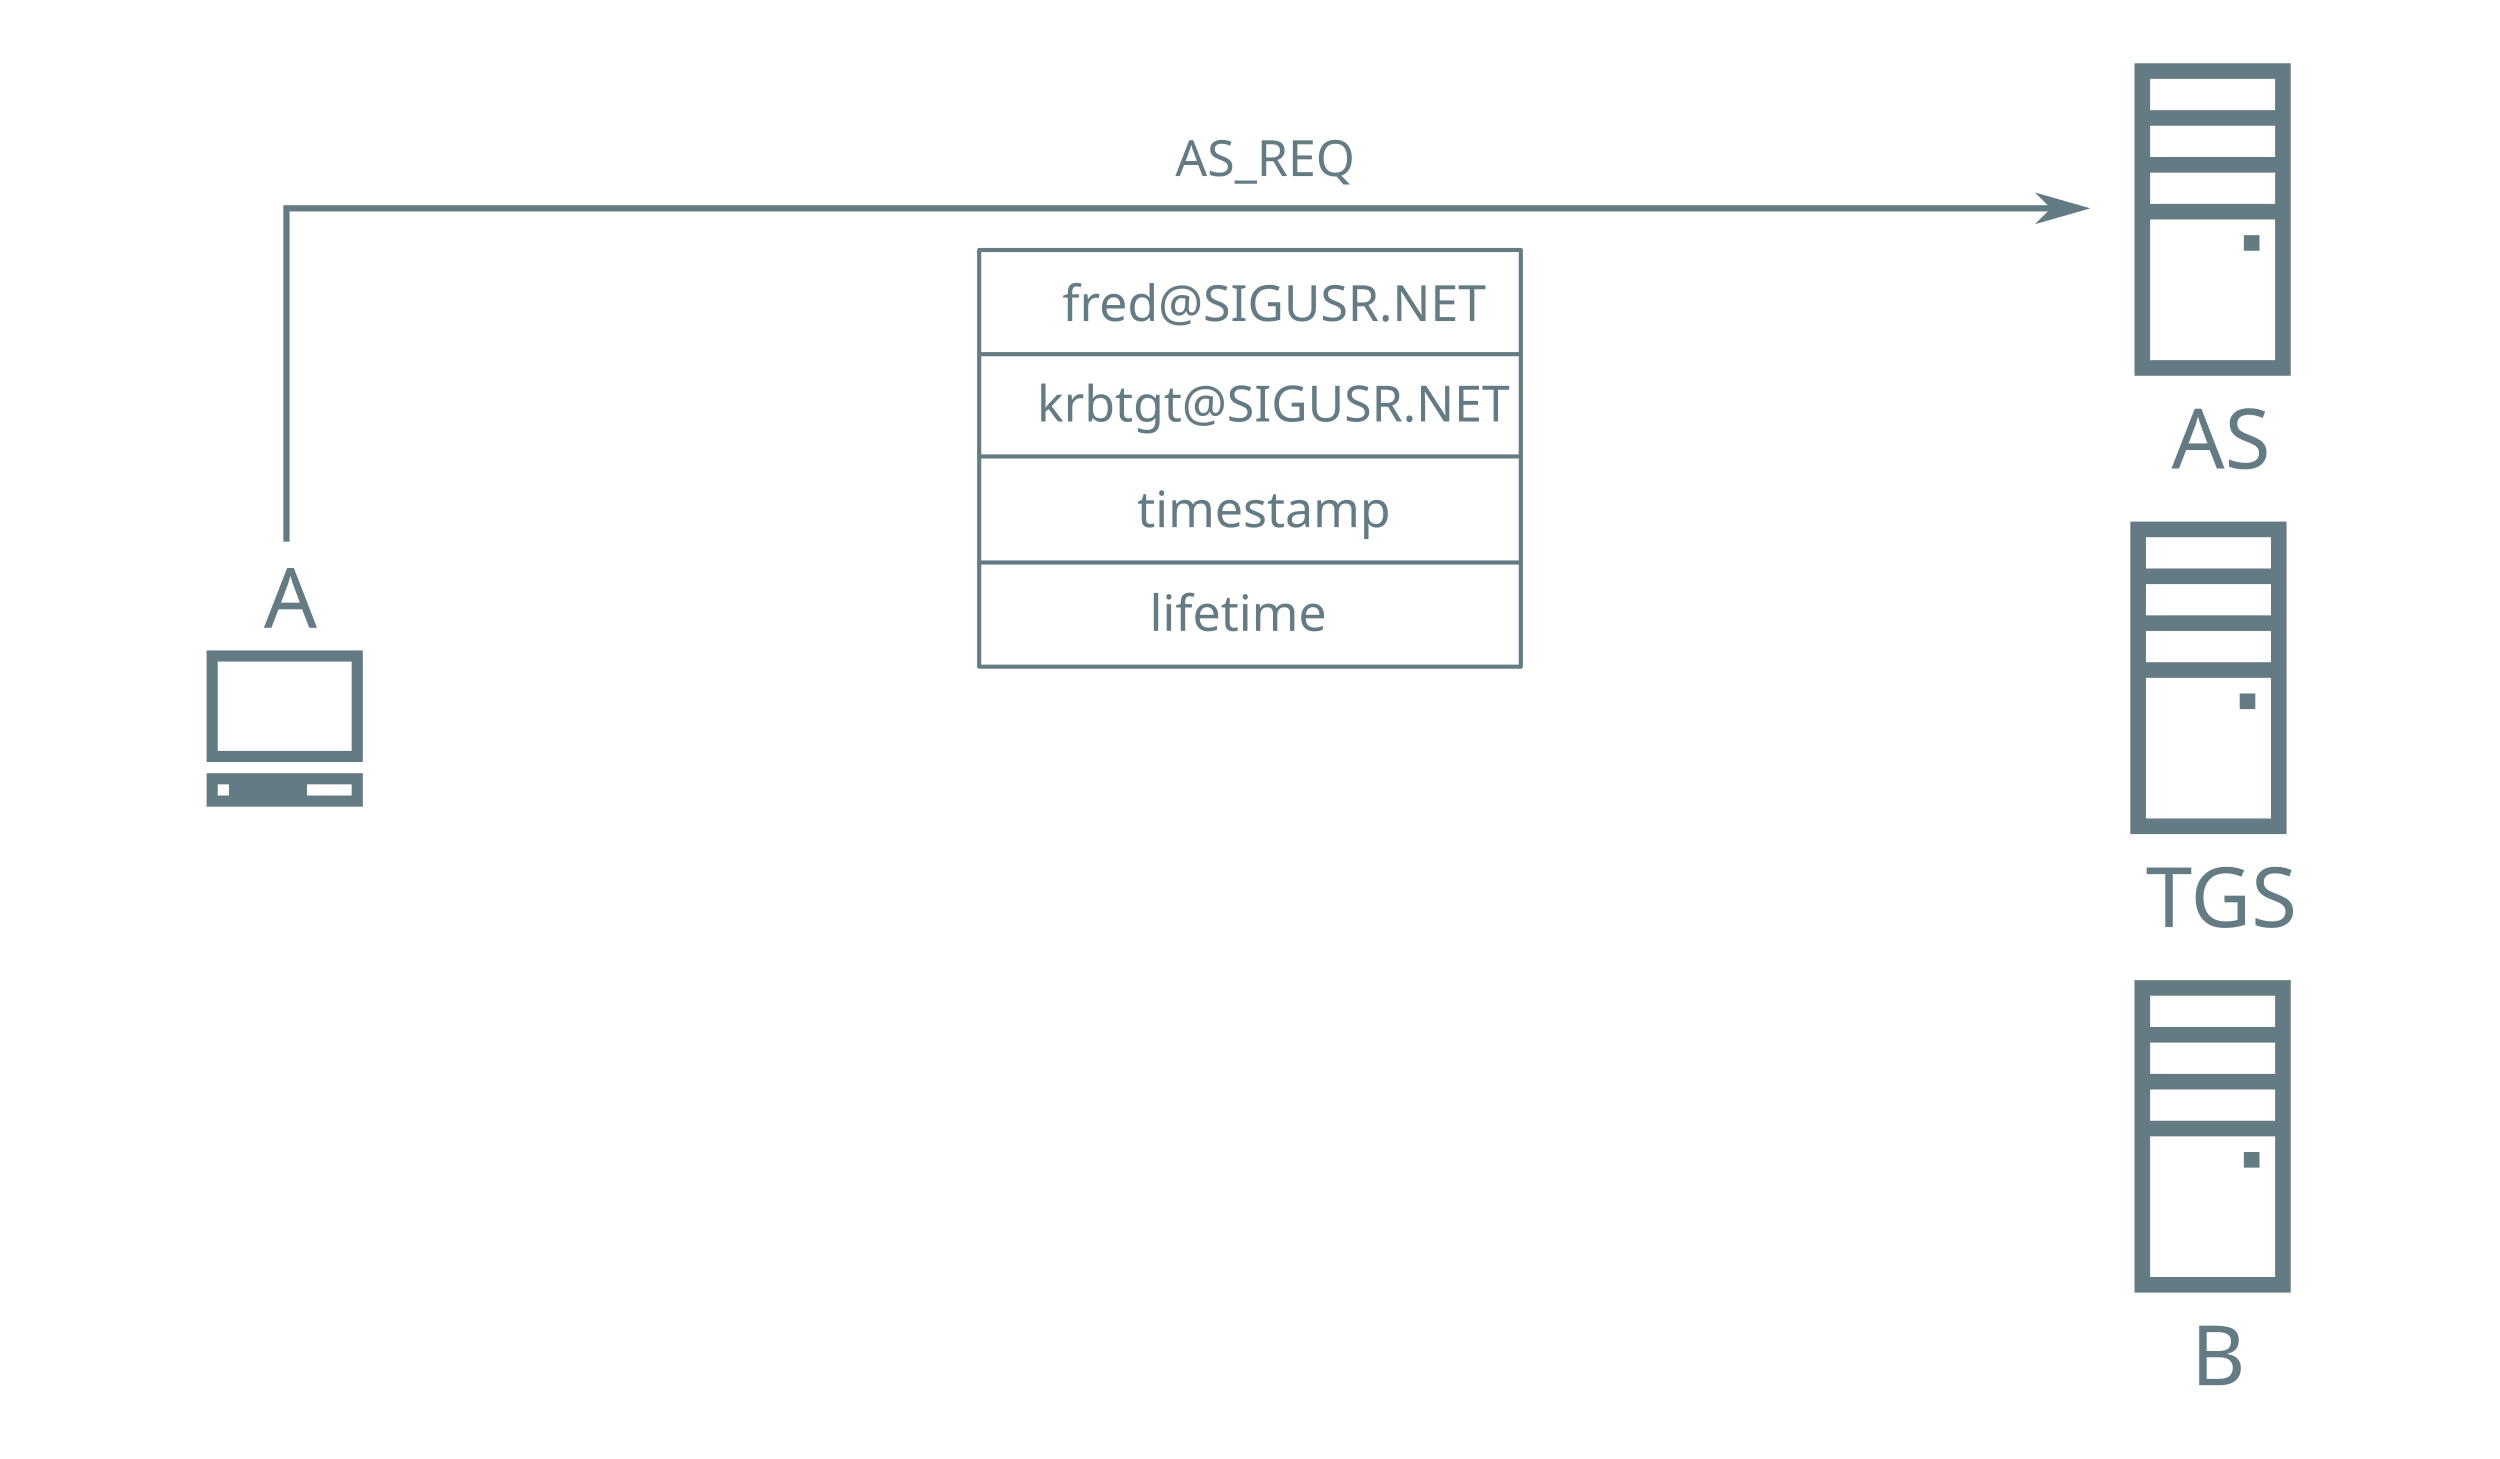
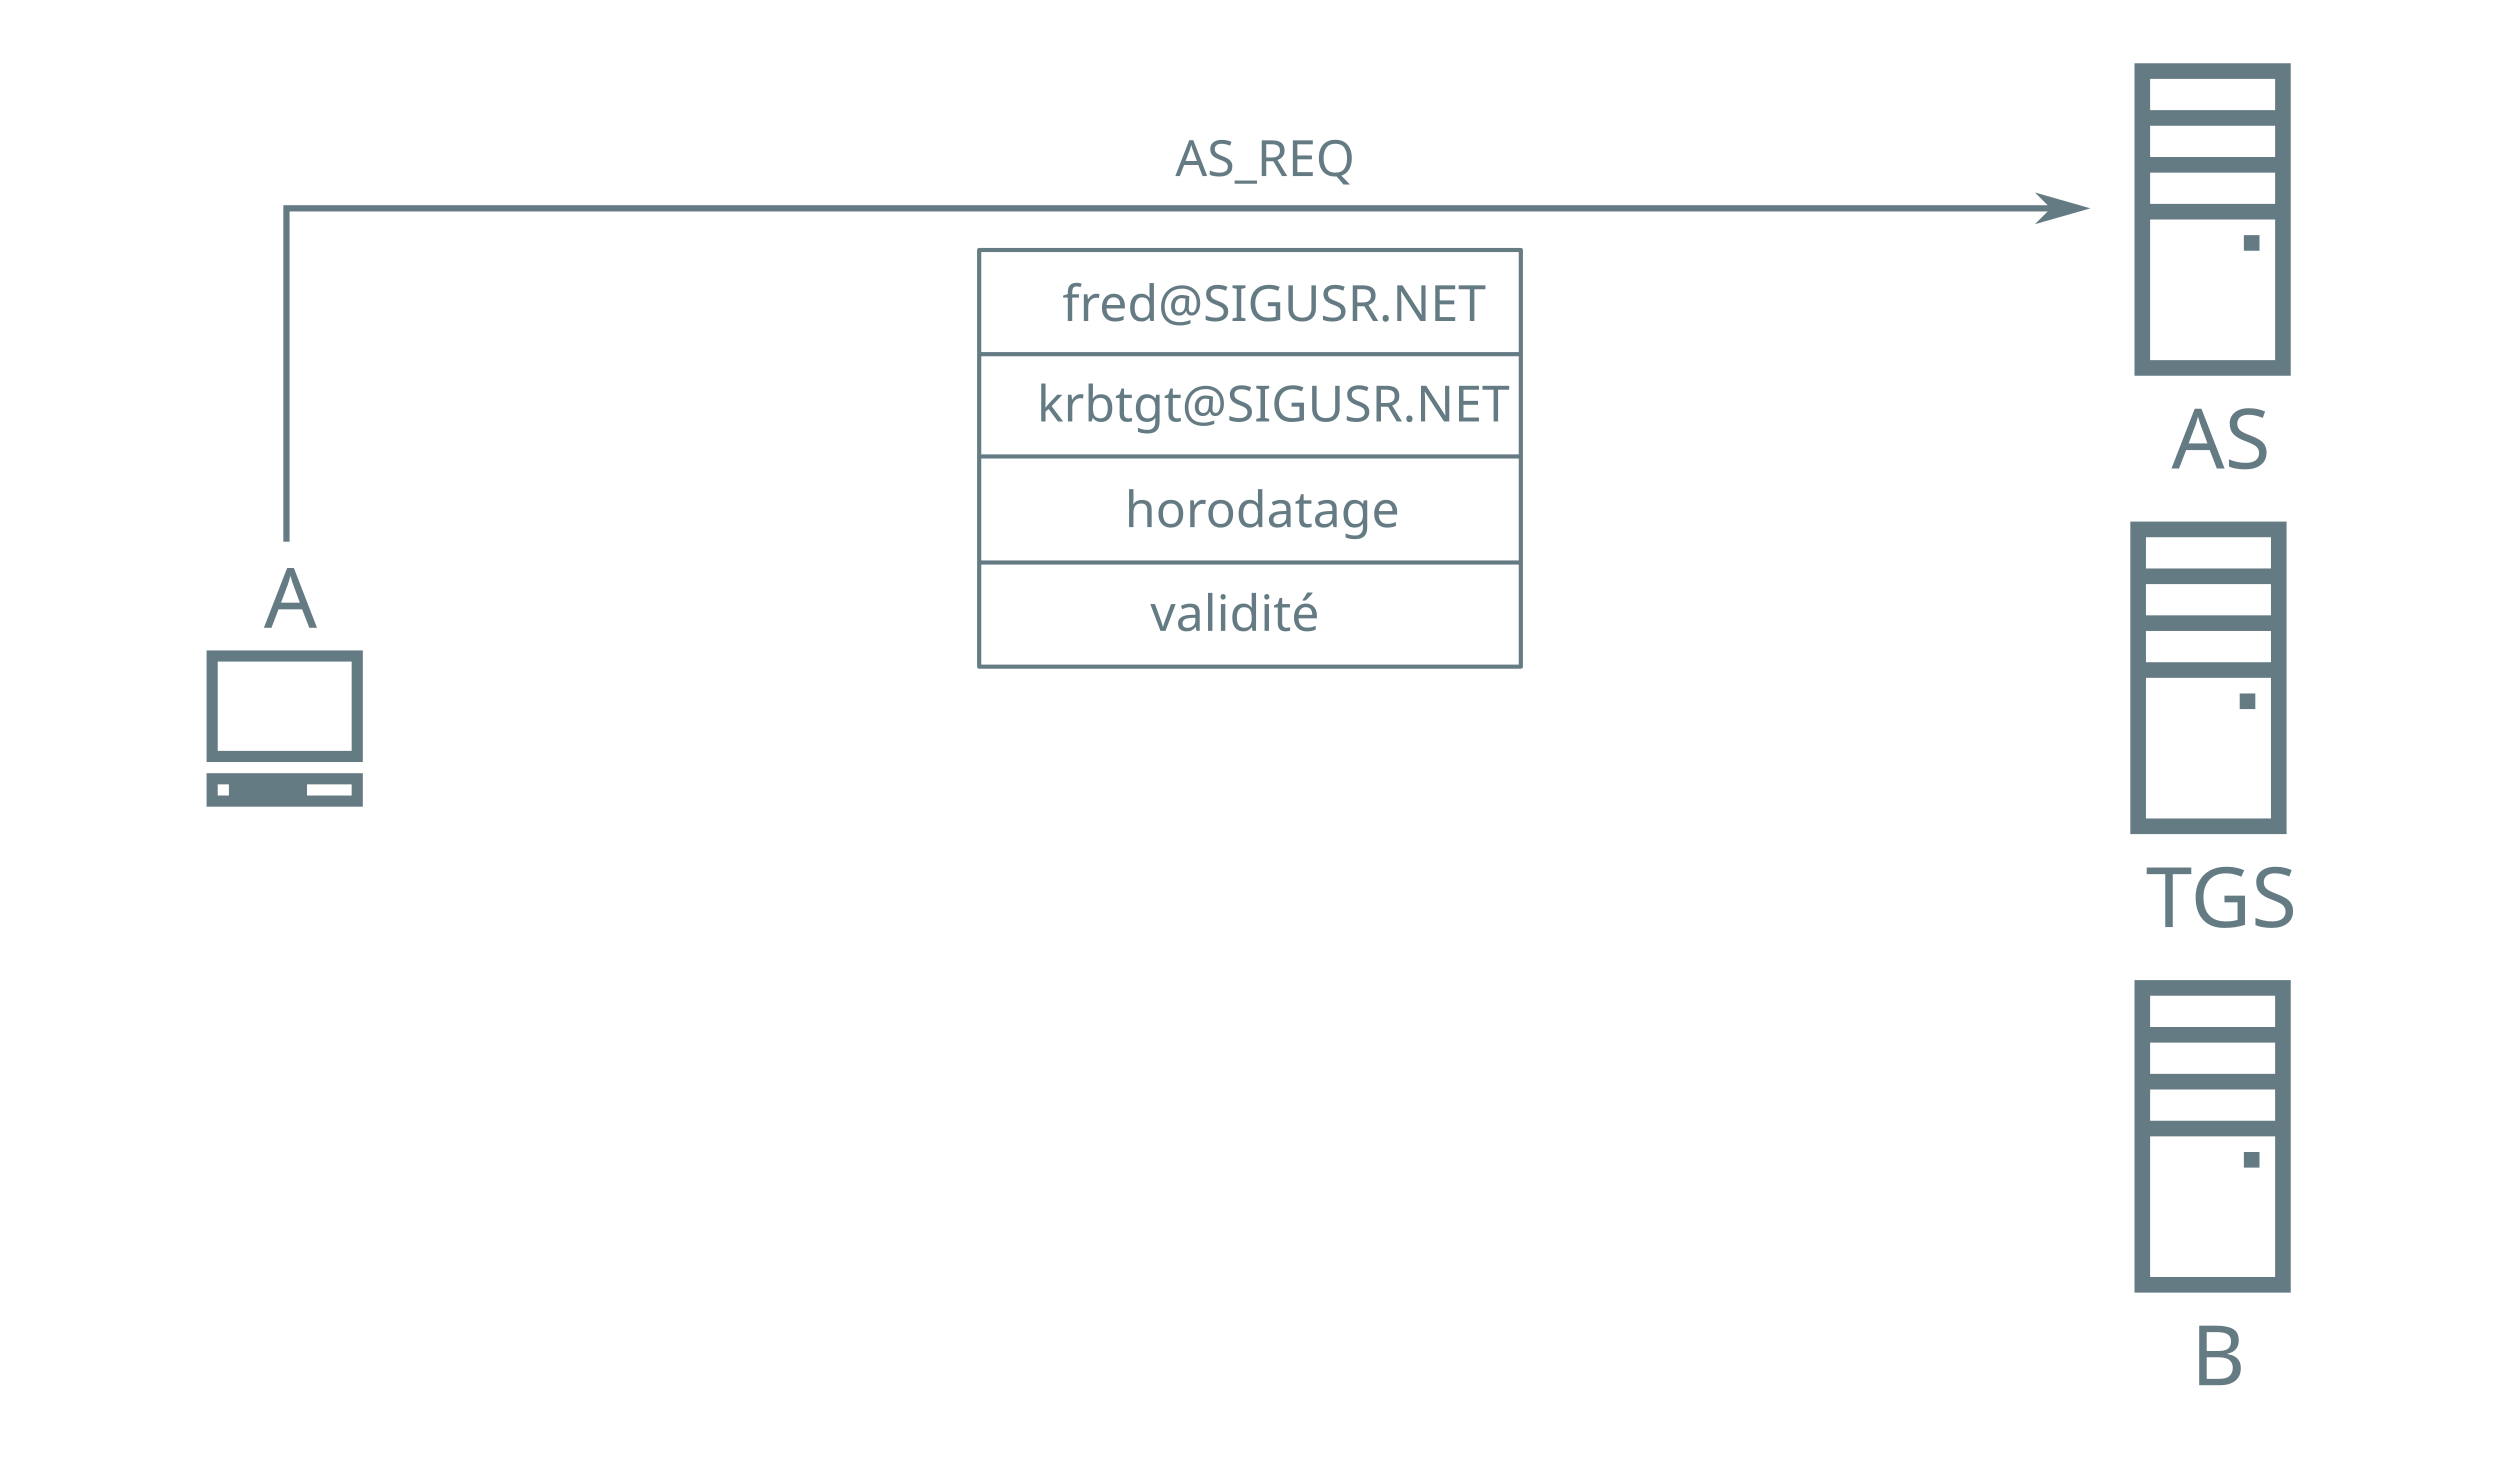
<svg xmlns="http://www.w3.org/2000/svg" width="1200" height="700" viewBox="0 0 1200 700" version="1.1" id="svg5">
  <defs id="defs5">
    <marker style="overflow:visible;" id="Arrow1Mend" refX="0.0" refY="0.0" orient="auto">
      <path transform="scale(0.4) rotate(180) translate(10,0)" style="fill-rule:evenodd;fill:context-stroke;stroke:context-stroke;stroke-width:1.0pt;" d="M 0.0,0.0 L 5.0,-5.0 L -12.5,0.0 L 5.0,5.0 L 0.0,0.0 z " id="path999" />
    </marker>
  </defs>
  <style id="style2">
        @font-face {
            font-family: 'Iosevka';
            font-display: swap;
            font-weight: 400;
            font-stretch: normal;
            font-style: normal;
            src: url('/dist/theme/fonts/Iosevka/WOFF2/Iosevka-Regular.woff2') format('woff2');
        }

        @font-face {
            font-family: 'Iosevka';
            font-display: swap;
            font-weight: 400;
            font-stretch: normal;
            font-style: italic;
            src: url('/dist/theme/fonts/Iosevka/WOFF2/Iosevka-Italic.woff2') format('woff2');
        }

        @font-face {
            font-family: 'Iosevka';
            font-display: swap;
            font-weight: 700;
            font-stretch: normal;
            font-style: normal;
            src: url('/dist/theme/fonts/Iosevka/WOFF2/Iosevka-Bold.woff2') format('woff2');
        }

        @font-face {
            font-family: 'Iosevka';
            font-display: swap;
            font-weight: 700;
            font-stretch: normal;
            font-style: italic;
            src: url('/dist/theme/fonts/Iosevka/WOFF2/Iosevka-BoldItalic.woff2') format('woff2');
        }
    </style>
  <g id="g966" transform="matrix(0.9921875,0,0,0.9921875,56.60349,347.3899)">
    <rect class="st0" height="48.594" id="XMLID_2248_" width="70.191" x="45.587" y="-32.763" style="fill:none;stroke:#657b83;stroke-width:5.399;stroke-miterlimit:10;stroke-opacity:1" />
    <path class="st1" d="M 42.887,23.93 V 40.128 H 118.478 V 23.93 Z m 10.799,10.799 h -5.399 v -5.399 h 5.399 z m 59.393,0 H 91.481 V 29.33 H 113.078 Z" id="XMLID_49_" style="fill:#657b83;fill-opacity:1;stroke-width:2.7" />
  </g>
  <g id="g977-4" transform="matrix(0.9921875,0,0,0.9921875,423.9048,551.2061)">
    <path d="m 605.382,-81.387 v 22.677 7.559 15.118 7.559 15.118 7.559 75.591 h 75.591 v -75.591 -7.559 -15.118 -7.559 -15.118 -7.559 -22.677 z m 7.559,7.559 h 60.472 v 15.118 h -60.472 z m 0,22.677 h 60.472 v 15.118 h -60.472 z m 0,22.677 h 60.472 v 15.118 h -60.472 z m 0,22.677 h 60.472 V 62.235 h -60.472 z m 45.354,7.559 v 7.559 h 7.559 V 1.762 Z" style="fill:#657b83;fill-opacity:1;stroke:none;stroke-width:0px" id="path2-7" />
  </g>
  <text xml:space="preserve" style="font-size:40px;line-height:1.25;font-family:Iosevka;-inkscape-font-specification:'Iosevka, Normal';fill:#657b83;fill-opacity:1;stroke:none" x="126.656" y="301.336" id="text2107">
    <tspan id="tspan2105" x="126.656" y="301.336">A</tspan>
  </text>
  <g id="g977" transform="matrix(0.9921875,0,0,0.9921875,423.9048,111.1158)">
    <path d="m 605.382,-81.387 v 22.677 7.559 15.118 7.559 15.118 7.559 75.591 h 75.591 v -75.591 -7.559 -15.118 -7.559 -15.118 -7.559 -22.677 z m 7.559,7.559 h 60.472 v 15.118 h -60.472 z m 0,22.677 h 60.472 v 15.118 h -60.472 z m 0,22.677 h 60.472 v 15.118 h -60.472 z m 0,22.677 h 60.472 V 62.235 h -60.472 z m 45.354,7.559 v 7.559 h 7.559 V 1.762 Z" style="fill:#657b83;fill-opacity:1;stroke:none;stroke-width:0px" id="path2" />
  </g>
  <text xml:space="preserve" style="font-size:40px;line-height:1.25;font-family:Iosevka;-inkscape-font-specification:'Iosevka, Normal';fill:#657b83;fill-opacity:1;stroke-width:1;stroke:none" x="1042.297" y="224.889" id="text7127">
    <tspan id="tspan7125" x="1042.297" y="224.889" style="stroke-width:1;stroke:none">AS</tspan>
  </text>
  <g id="g977-0" transform="matrix(0.9921875,0,0,0.9921875,421.9048,331.1158)">
    <path d="m 605.382,-81.387 v 22.677 7.559 15.118 7.559 15.118 7.559 75.591 h 75.591 v -75.591 -7.559 -15.118 -7.559 -15.118 -7.559 -22.677 z m 7.559,7.559 h 60.472 v 15.118 h -60.472 z m 0,22.677 h 60.472 v 15.118 h -60.472 z m 0,22.677 h 60.472 v 15.118 h -60.472 z m 0,22.677 h 60.472 V 62.235 h -60.472 z m 45.354,7.559 v 7.559 h 7.559 V 1.762 Z" style="fill:#657b83;fill-opacity:1;stroke:none;stroke-width:0px" id="path2-4" />
  </g>
  <text xml:space="preserve" style="font-size:40px;line-height:1.25;font-family:Iosevka;-inkscape-font-specification:'Iosevka, Normal';fill:#657b83;fill-opacity:1;stroke:none" x="1030.017" y="444.989" id="text7127-8">
    <tspan id="tspan7125-8" x="1030.017" y="444.989">TGS</tspan>
  </text>
  <text xml:space="preserve" style="font-size:40px;line-height:1.25;font-family:Iosevka;-inkscape-font-specification:'Iosevka, Normal';fill:#657b83;fill-opacity:1;stroke:none" x="1051.737" y="664.9" id="text9429">
    <tspan id="tspan9427" x="1051.737" y="664.9">B</tspan>
  </text>
  <path style="fill:none;stroke:#657b83;stroke-width:3;stroke-linecap:butt;stroke-linejoin:miter;stroke-opacity:1;stroke-miterlimit:4;stroke-dasharray:none;marker-end:url(#Arrow1Mend)" d="M 137.5,260 V 100 h 860" id="path872" />
-   <g id="g22397" transform="translate(-70)">
-     <text xml:space="preserve" style="font-style:normal;font-variant:normal;font-weight:normal;font-stretch:normal;font-size:24px;line-height:1.25;font-family:Iosevka;-inkscape-font-specification:'Iosevka, Normal';font-variant-ligatures:normal;font-variant-caps:normal;font-variant-numeric:normal;font-variant-east-asian:normal;fill:#657b83;fill-opacity:1;stroke:none;stroke-opacity:1" x="579.928" y="154.095" id="text8602">
-       <tspan id="tspan8600" x="579.928" y="154.095">fred@SIGUSR.NET</tspan>
-     </text>
-     <text xml:space="preserve" style="font-size:24px;line-height:1.25;font-family:Iosevka;-inkscape-font-specification:'Iosevka, Normal';fill:#657b83;fill-opacity:1;stroke:none;stroke-opacity:1" x="615.832" y="253.024" id="text23706">
-       <tspan x="615.832" y="253.024" id="tspan23708">timestamp</tspan>
-     </text>
-     <text xml:space="preserve" style="font-size:24px;line-height:1.25;font-family:Iosevka;-inkscape-font-specification:'Iosevka, Normal';fill:#657b83;fill-opacity:1;stroke:none;stroke-opacity:1" x="567.736" y="202.316" id="text25298">
-       <tspan id="tspan25296" x="567.736" y="202.316">krbtgt@SIGUSR.NET</tspan>
-     </text>
-     <text xml:space="preserve" style="font-size:24px;line-height:1.25;font-family:Iosevka;-inkscape-font-specification:'Iosevka, Normal';fill:#657b83;fill-opacity:1;stroke:none;stroke-opacity:1" x="621.772" y="302.822" id="text27480">
-       <tspan id="tspan27478" x="621.772" y="302.822">lifetime</tspan>
-     </text>
-     <rect style="opacity:0.996;fill:none;fill-opacity:1;stroke:#657b83;stroke-width:2;stroke-linejoin:round;stroke-miterlimit:4;stroke-dasharray:none;stroke-opacity:1" id="rect18756" width="260" height="200" x="540" y="120" />
-     <path style="fill:none;stroke:#657b83;stroke-width:2;stroke-linecap:butt;stroke-linejoin:miter;stroke-miterlimit:4;stroke-dasharray:none;stroke-opacity:1" d="M 540,170 H 800" id="path18915" />
-     <path style="fill:none;stroke:#657b83;stroke-width:2;stroke-linecap:butt;stroke-linejoin:miter;stroke-miterlimit:4;stroke-dasharray:none;stroke-opacity:1" d="M 540,219.1 H 800" id="path18915-8" />
-     <path style="fill:none;stroke:#657b83;stroke-width:2;stroke-linecap:butt;stroke-linejoin:miter;stroke-miterlimit:4;stroke-dasharray:none;stroke-opacity:1" d="M 540,270 H 800" id="path18915-6" />
-   </g>
+   <text xml:space="preserve" style="font-style:normal;font-variant:normal;font-weight:normal;font-stretch:normal;font-size:24px;line-height:1.25;font-family:Iosevka;-inkscape-font-specification:'Iosevka, Normal';font-variant-ligatures:normal;font-variant-caps:normal;font-variant-numeric:normal;font-variant-east-asian:normal;fill:#657b83;fill-opacity:1;stroke:none;stroke-opacity:1" x="509.928" y="154.095" id="text8602">
+     <tspan id="tspan8600" x="509.928" y="154.095">fred@SIGUSR.NET</tspan>
+   </text>
+   <text xml:space="preserve" style="font-size:24px;line-height:1.25;font-family:Iosevka;-inkscape-font-specification:'Iosevka, Normal';fill:#657b83;fill-opacity:1;stroke:none;stroke-opacity:1" x="539.904" y="253.024" id="text23706">
+     <tspan x="539.904" y="253.024" id="tspan23708">horodatage</tspan>
+   </text>
+   <text xml:space="preserve" style="font-size:24px;line-height:1.25;font-family:Iosevka;-inkscape-font-specification:'Iosevka, Normal';fill:#657b83;fill-opacity:1;stroke:none;stroke-opacity:1" x="497.736" y="202.316" id="text25298">
+     <tspan id="tspan25296" x="497.736" y="202.316">krbtgt@SIGUSR.NET</tspan>
+   </text>
+   <text xml:space="preserve" style="font-size:24px;line-height:1.25;font-family:Iosevka;-inkscape-font-specification:'Iosevka, Normal';fill:#657b83;fill-opacity:1;stroke:none;stroke-opacity:1" x="552.144" y="302.822" id="text27480">
+     <tspan id="tspan27478" x="552.144" y="302.822">validité</tspan>
+   </text>
+   <rect style="opacity:0.996;fill:none;fill-opacity:1;stroke:#657b83;stroke-width:2;stroke-linejoin:round;stroke-miterlimit:4;stroke-dasharray:none;stroke-opacity:1" id="rect18756" width="260" height="200" x="470" y="120" />
+   <path style="fill:none;stroke:#657b83;stroke-width:2;stroke-linecap:butt;stroke-linejoin:miter;stroke-miterlimit:4;stroke-dasharray:none;stroke-opacity:1" d="M 470,170 H 730" id="path18915" />
+   <path style="fill:none;stroke:#657b83;stroke-width:2;stroke-linecap:butt;stroke-linejoin:miter;stroke-miterlimit:4;stroke-dasharray:none;stroke-opacity:1" d="M 470,219.1 H 730" id="path18915-8" />
+   <path style="fill:none;stroke:#657b83;stroke-width:2;stroke-linecap:butt;stroke-linejoin:miter;stroke-miterlimit:4;stroke-dasharray:none;stroke-opacity:1" d="M 470,270 H 730" id="path18915-6" />
  <text xml:space="preserve" style="font-size:24px;line-height:1.25;font-family:Iosevka;-inkscape-font-specification:'Iosevka, Normal';fill:#657b83;fill-opacity:1" x="564.144" y="84.5" id="text23677">
    <tspan id="tspan23675" x="564.144" y="84.5">AS_REQ</tspan>
  </text>
</svg>
